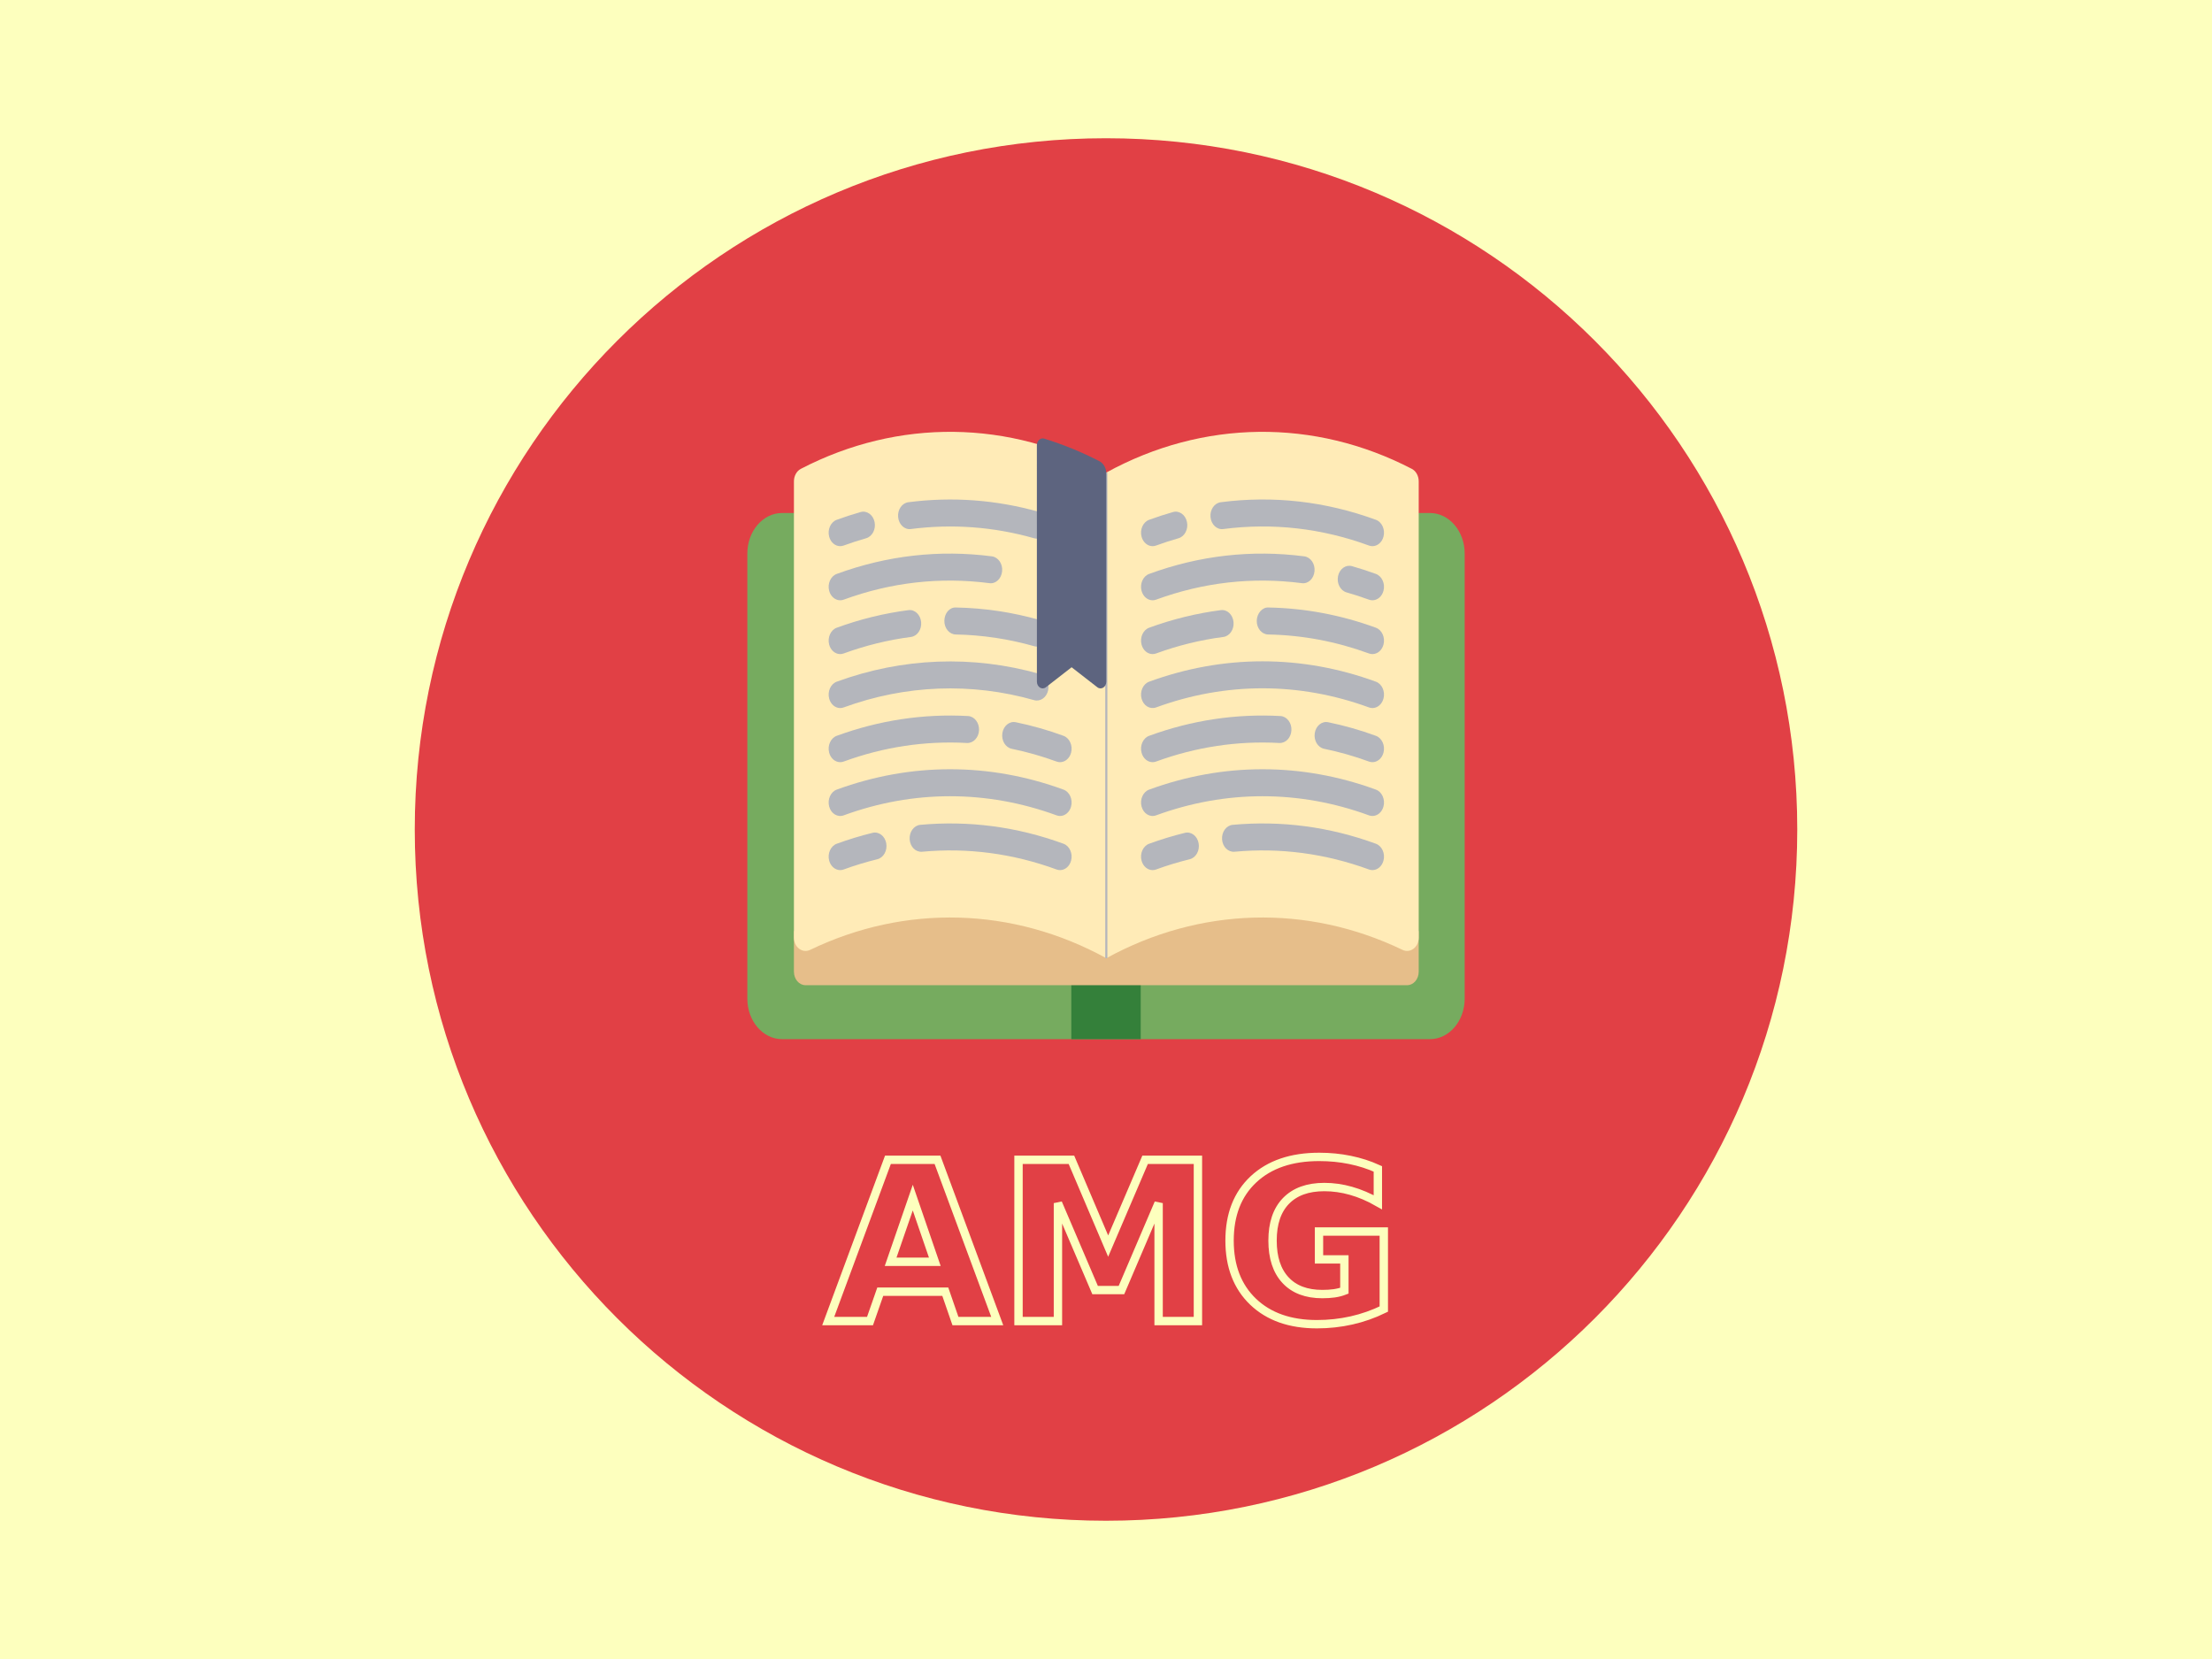
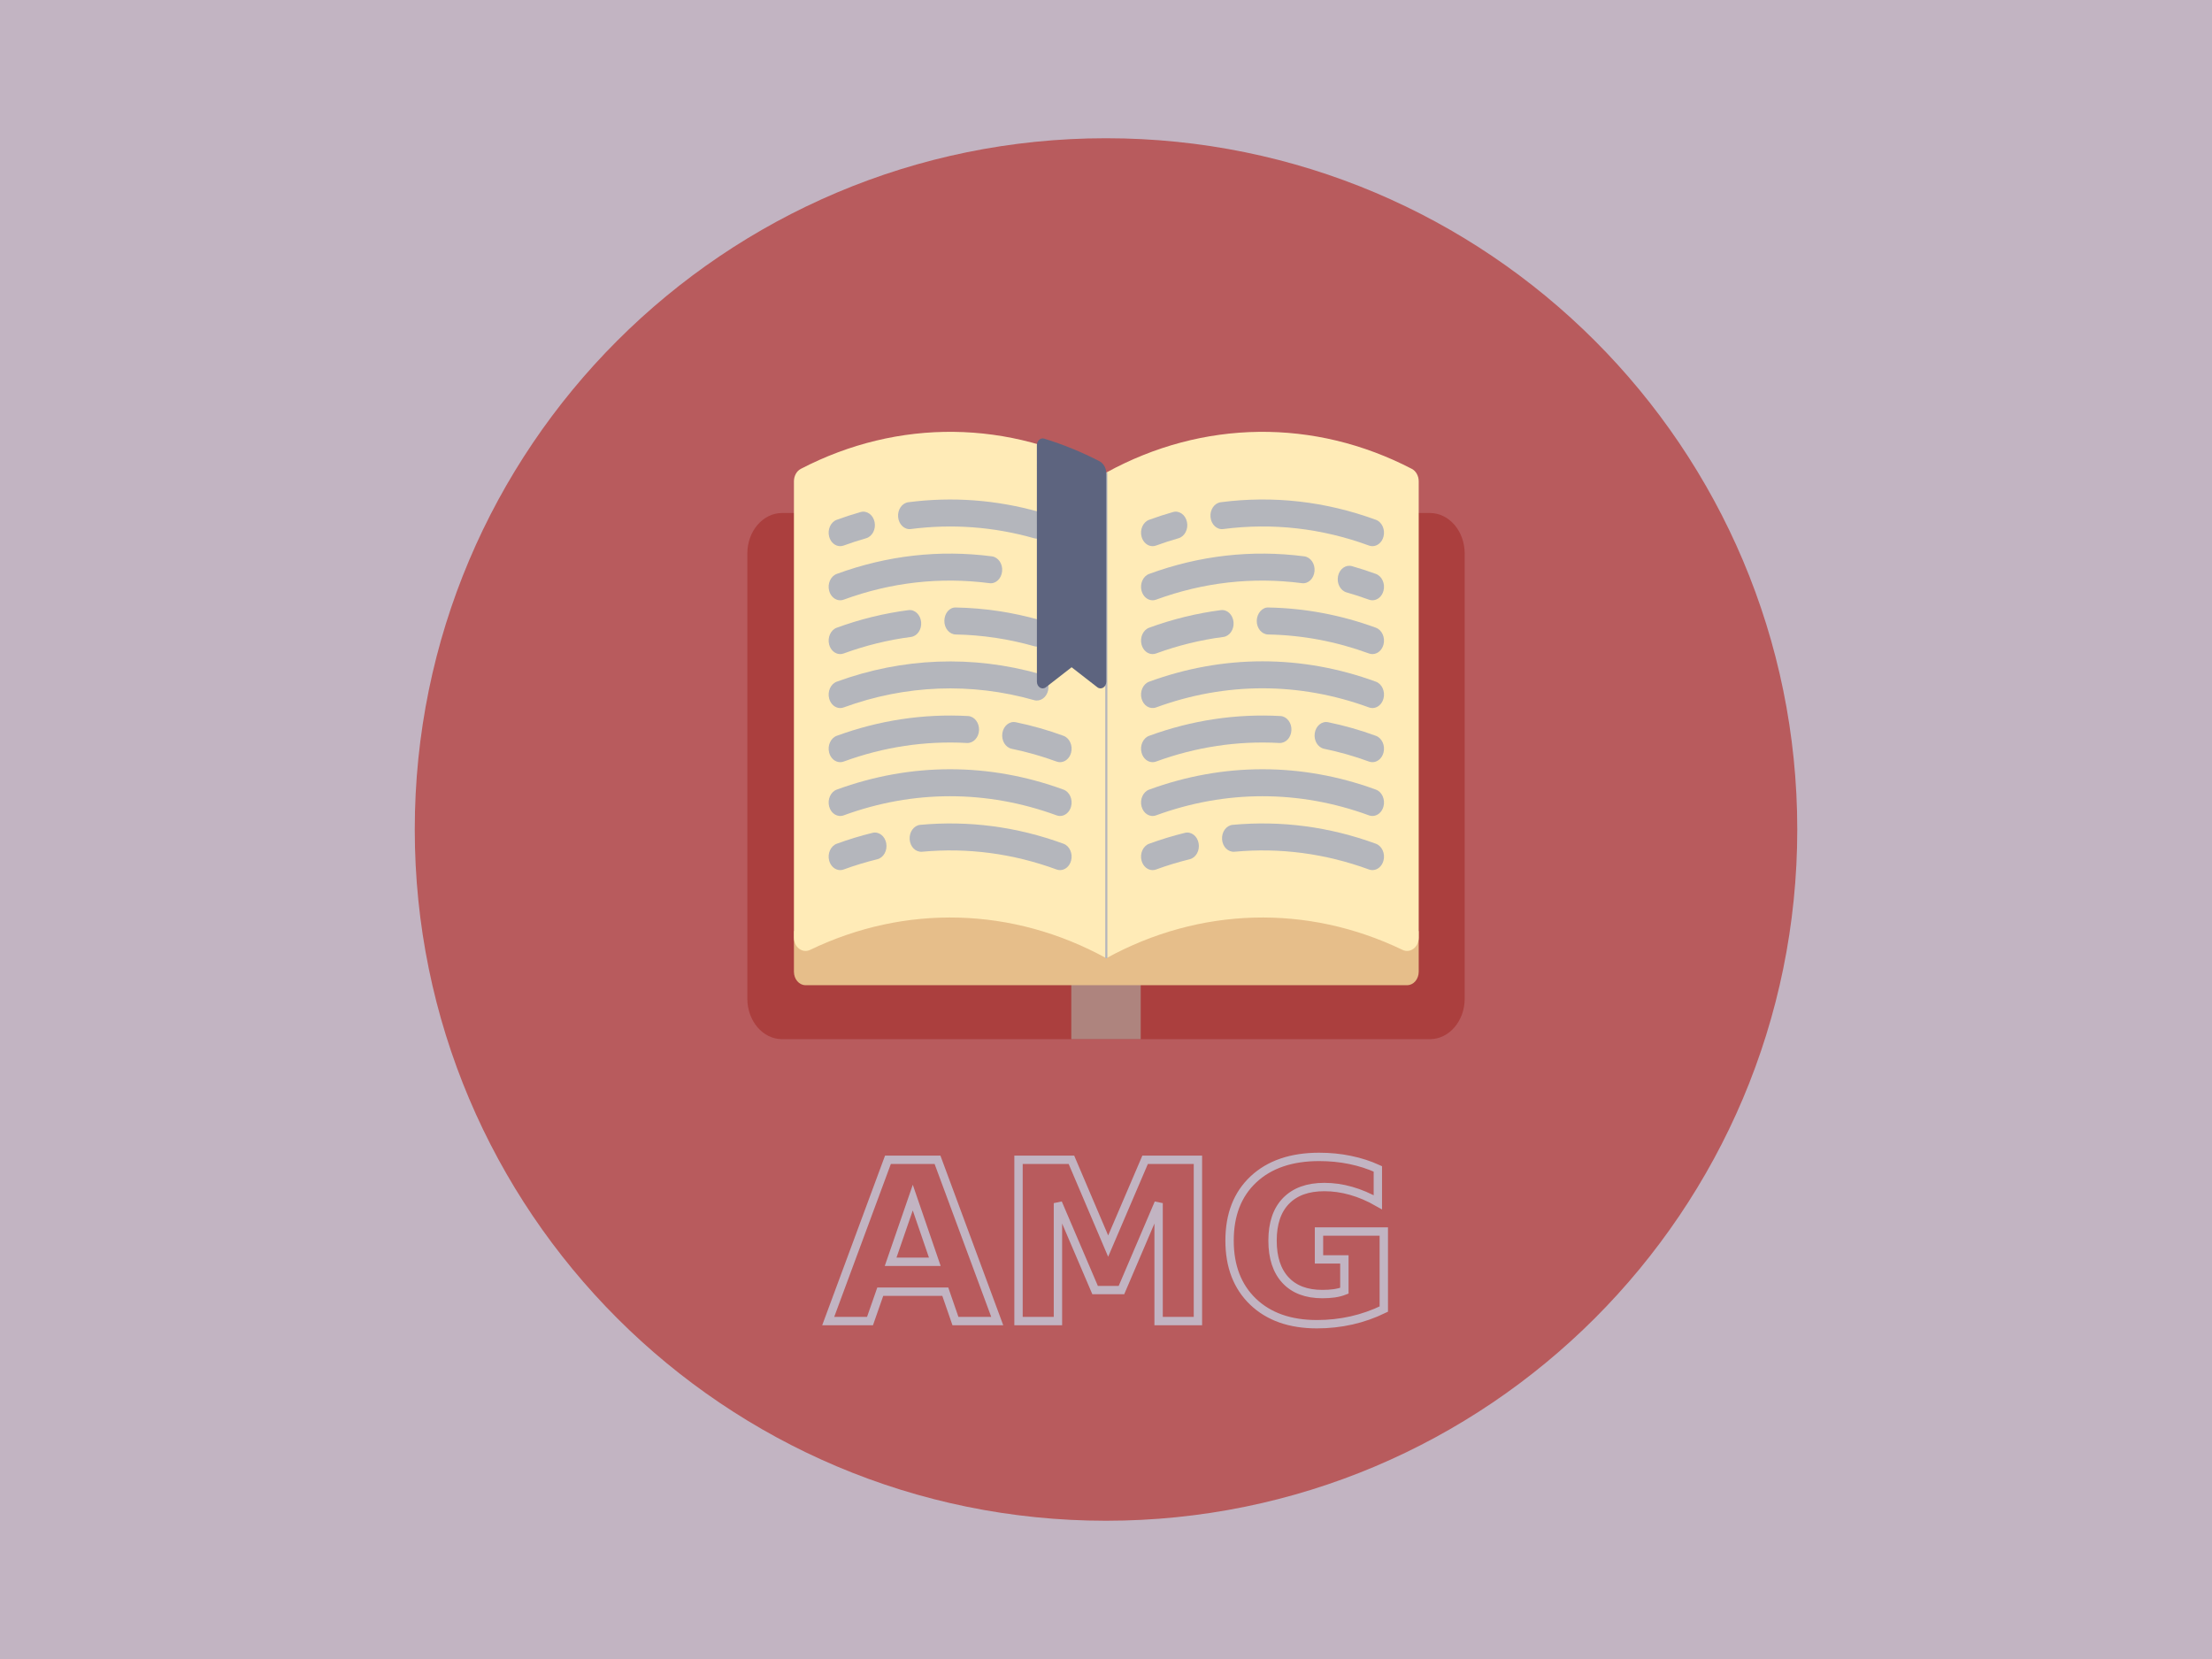
<svg xmlns="http://www.w3.org/2000/svg" width="400" height="300" viewBox="0 0 105.833 79.375" version="1.1" id="svg8">
  <defs id="defs2" />
  <g id="layer1" transform="translate(0,-217.625)">
-     <rect style="fill:#fdffbe;fill-opacity:1;stroke-width:0.25" id="rect4583" width="105.833" height="79.375" x="0" y="217.625" />
-     <circle style="fill:#e14045;fill-opacity:1;stroke-width:0.187" id="path3774" cx="52.917" cy="257.312" r="33.073" />
+     <rect style="fill:#c2b4c2;fill-opacity:1;stroke:none;stroke-width:0.446;stroke-miterlimit:4;stroke-dasharray:none;stroke-opacity:1" id="rect1890" width="105.833" height="79.375" x="-8.8817842e-16" y="217.625" />
+     <rect style="fill:#fdffbe;fill-opacity:0;stroke-width:0.25" id="rect4583" width="105.833" height="79.375" x="0" y="217.625" />
+     <circle style="fill:#b85b5d;fill-opacity:1;stroke-width:0.187" id="path3774" cx="52.917" cy="257.312" r="33.073" />
    <g id="g6106" transform="matrix(0.06919637,0,0,0.08068456,35.75606,232.805)">
      <g id="g5970">
        <g id="g5810" style="fill:#7bcb00;fill-opacity:1">
-           <path id="path5808" d="M 472,116.07 H 24 c -13.234,0 -24,10.766 -24,24 v 264 c 0,13.234 10.766,24 24,24 h 448 c 13.234,0 24,-10.766 24,-24 v -264 c 0,-13.234 -10.766,-24 -24,-24 z" style="fill:#76ab5f;fill-opacity:1" />
+           <path id="path5808" d="M 472,116.07 H 24 c -13.234,0 -24,10.766 -24,24 v 264 c 0,13.234 10.766,24 24,24 h 448 c 13.234,0 24,-10.766 24,-24 v -264 c 0,-13.234 -10.766,-24 -24,-24 z" style="fill:#ab3f3e;fill-opacity:1" />
        </g>
        <g id="g5814">
-           <rect id="rect5812" height="40" width="48" style="fill:#34803a;fill-opacity:1" y="388.07" x="224" />
+           <rect id="rect5812" height="40" width="48" style="fill:#ae847e;fill-opacity:1" y="388.07" x="224" />
        </g>
        <g id="g5818">
          <path id="path5816" d="m 464.219,364.07 v 24 c 0,4.418 -3.582,8 -8,8 h -416 c -4.418,0 -8,-3.582 -8,-8 v -24 l 47.781,-24 192,8 160,-8 z" style="fill:#e6be8a" />
        </g>
        <g id="g5822">
          <path id="path5820" d="m 43.443,375.116 c 65.739,-27.139 140.084,-25.487 204.776,4.954 v -288 C 181.394,60.625 104.27,59.9 36.97,89.894 c -2.896,1.291 -4.751,4.222 -4.751,7.393 v 270.515 c 0,5.779 5.883,9.519 11.224,7.314 z" style="fill:#ffebb7" />
        </g>
        <g id="g5826">
          <path id="path5824" d="m 248.219,380.07 c 64.692,-30.442 139.037,-32.093 204.776,-4.954 5.341,2.205 11.224,-1.535 11.224,-7.314 V 97.287 c 0,-3.171 -1.855,-6.102 -4.751,-7.393 C 392.168,59.9 315.043,60.625 248.219,92.07 Z" style="fill:#ffebb7;fill-opacity:1" />
        </g>
        <g id="g5832">
          <g id="g5830">
            <path id="path5828" d="m 280.219,327.824 c -3.406,0 -6.563,-2.188 -7.633,-5.605 -1.32,-4.215 1.023,-8.707 5.234,-10.031 8.094,-2.543 16.422,-4.715 24.758,-6.461 4.313,-0.906 8.563,1.855 9.469,6.188 0.906,4.324 -1.859,8.563 -6.188,9.469 -7.828,1.641 -15.648,3.684 -23.242,6.07 -0.797,0.249 -1.609,0.37 -2.398,0.37 z" style="fill:#b4b6bc;fill-opacity:1" />
          </g>
        </g>
        <g id="g5838">
          <g id="g5836">
            <path id="path5834" d="m 432.219,327.824 c -0.789,0 -1.602,-0.121 -2.398,-0.371 -30.187,-9.48 -61.477,-13.031 -92.969,-10.523 -4.469,0.32 -8.258,-2.941 -8.609,-7.344 -0.344,-4.406 2.938,-8.258 7.344,-8.609 33.609,-2.641 66.891,1.117 99.031,11.211 4.211,1.324 6.555,5.816 5.234,10.031 -1.071,3.418 -4.227,5.605 -7.633,5.605 z" style="fill:#b4b6bc;fill-opacity:1" />
          </g>
        </g>
        <g id="g5844">
          <g id="g5842">
            <path id="path5840" d="m 432.219,295.73 c -0.789,0 -1.602,-0.121 -2.398,-0.371 -48.156,-15.125 -99.047,-15.125 -147.203,0 -4.234,1.324 -8.719,-1.023 -10.031,-5.234 -1.32,-4.215 1.023,-8.707 5.234,-10.031 51.297,-16.109 105.5,-16.109 156.797,0 4.211,1.324 6.555,5.816 5.234,10.031 -1.071,3.418 -4.227,5.605 -7.633,5.605 z" style="fill:#b4b6bc;fill-opacity:1" />
          </g>
        </g>
        <g id="g5850">
          <g id="g5848">
            <path id="path5846" d="m 280.219,263.824 c -3.406,0 -6.563,-2.188 -7.633,-5.605 -1.32,-4.215 1.023,-8.707 5.234,-10.031 29.445,-9.242 60,-13.176 90.781,-11.73 4.406,0.211 7.82,3.957 7.609,8.371 -0.203,4.422 -3.891,7.797 -8.375,7.613 -28.883,-1.363 -57.578,2.332 -85.219,11.012 -0.796,0.249 -1.608,0.37 -2.397,0.37 z" style="fill:#b4b6bc;fill-opacity:1" />
          </g>
        </g>
        <g id="g5856">
          <g id="g5854">
            <path id="path5852" d="m 432.219,263.824 c -0.789,0 -1.602,-0.121 -2.398,-0.371 -10.109,-3.176 -20.539,-5.723 -31,-7.566 -4.352,-0.77 -7.258,-4.918 -6.484,-9.27 0.766,-4.348 4.922,-7.258 9.266,-6.488 11.141,1.965 22.242,4.676 33.016,8.059 4.211,1.324 6.555,5.816 5.234,10.031 -1.072,3.418 -4.228,5.605 -7.634,5.605 z" style="fill:#b4b6bc;fill-opacity:1" />
          </g>
        </g>
        <g id="g5862">
          <g id="g5860">
            <path id="path5858" d="m 432.219,231.73 c -0.789,0 -1.602,-0.121 -2.398,-0.371 -48.156,-15.125 -99.047,-15.125 -147.203,0 -4.234,1.316 -8.719,-1.027 -10.031,-5.234 -1.32,-4.215 1.023,-8.707 5.234,-10.031 51.297,-16.109 105.5,-16.109 156.797,0 4.211,1.324 6.555,5.816 5.234,10.031 -1.071,3.418 -4.227,5.605 -7.633,5.605 z" style="fill:#b4b6bc;fill-opacity:1" />
          </g>
        </g>
        <g id="g5868">
          <g id="g5866">
            <path id="path5864" d="m 280.219,199.731 c -3.406,0 -6.563,-2.188 -7.633,-5.605 -1.32,-4.215 1.023,-8.707 5.234,-10.031 16.094,-5.055 32.75,-8.562 49.523,-10.422 4.453,-0.535 8.352,2.684 8.836,7.066 0.484,4.391 -2.68,8.348 -7.07,8.832 -15.742,1.75 -31.391,5.043 -46.492,9.789 -0.797,0.249 -1.609,0.371 -2.398,0.371 z" style="fill:#b4b6bc;fill-opacity:1" />
          </g>
        </g>
        <g id="g5874">
          <g id="g5872">
            <path id="path5870" d="m 432.219,199.731 c -0.789,0 -1.602,-0.121 -2.398,-0.371 -22.586,-7.098 -46.039,-10.887 -69.719,-11.258 -4.422,-0.07 -7.945,-3.707 -7.875,-8.125 0.07,-4.414 3.93,-8.133 8.125,-7.875 25.219,0.398 50.211,4.434 74.266,11.992 4.211,1.324 6.555,5.816 5.234,10.031 -1.079,3.418 -4.227,5.606 -7.633,5.606 z" style="fill:#b4b6bc;fill-opacity:1" />
          </g>
        </g>
        <g id="g5880">
          <g id="g5878">
            <path id="path5876" d="m 280.219,167.824 c -3.406,0 -6.563,-2.188 -7.633,-5.605 -1.32,-4.215 1.023,-8.707 5.234,-10.031 34.859,-10.949 70.937,-14.465 107.281,-10.422 4.391,0.484 7.555,4.441 7.07,8.832 -0.484,4.387 -4.359,7.637 -8.836,7.066 -34.094,-3.781 -67.992,-0.496 -100.719,9.789 -0.796,0.25 -1.608,0.371 -2.397,0.371 z" style="fill:#b4b6bc;fill-opacity:1" />
          </g>
        </g>
        <g id="g5886">
          <g id="g5884">
            <path id="path5882" d="m 432.219,167.824 c -0.789,0 -1.602,-0.121 -2.398,-0.371 -5.078,-1.598 -10.289,-3.047 -15.5,-4.316 -4.289,-1.047 -6.922,-5.375 -5.875,-9.668 1.047,-4.293 5.344,-6.918 9.672,-5.879 5.539,1.352 11.086,2.898 16.5,4.598 4.211,1.324 6.555,5.816 5.234,10.031 -1.071,3.418 -4.227,5.605 -7.633,5.605 z" style="fill:#b4b6bc;fill-opacity:1" />
          </g>
        </g>
        <g id="g5892">
          <g id="g5890">
            <path id="path5888" d="m 280.219,135.731 c -3.406,0 -6.563,-2.191 -7.633,-5.609 -1.32,-4.219 1.023,-8.707 5.242,-10.027 5.5,-1.727 11.047,-3.27 16.492,-4.594 4.266,-1.051 8.617,1.59 9.664,5.883 1.047,4.293 -1.594,8.621 -5.883,9.664 -5.109,1.242 -10.32,2.691 -15.492,4.312 -0.797,0.249 -1.601,0.371 -2.39,0.371 z" style="fill:#b4b6bc;fill-opacity:1" />
          </g>
        </g>
        <g id="g5898">
          <g id="g5896">
            <path id="path5894" d="m 432.219,135.731 c -0.789,0 -1.602,-0.121 -2.398,-0.371 -32.734,-10.285 -66.617,-13.566 -100.719,-9.789 -4.422,0.539 -8.352,-2.684 -8.836,-7.066 -0.484,-4.391 2.68,-8.348 7.07,-8.832 36.328,-4.043 72.414,-0.527 107.281,10.422 4.211,1.324 6.555,5.816 5.234,10.031 -1.07,3.417 -4.226,5.605 -7.632,5.605 z" style="fill:#b4b6bc;fill-opacity:1" />
          </g>
        </g>
        <g id="g5904">
          <g id="g5902">
            <path id="path5900" d="m 64.219,327.824 c -3.406,0 -6.562,-2.188 -7.633,-5.605 -1.32,-4.215 1.023,-8.707 5.234,-10.031 8.094,-2.543 16.422,-4.715 24.758,-6.461 4.32,-0.906 8.563,1.855 9.469,6.188 0.906,4.324 -1.859,8.563 -6.188,9.469 -7.828,1.641 -15.648,3.684 -23.242,6.07 -0.797,0.249 -1.609,0.37 -2.398,0.37 z" style="fill:#b4b6bc" />
          </g>
        </g>
        <g id="g5910">
          <g id="g5908">
            <path id="path5906" d="m 216.219,327.824 c -0.789,0 -1.602,-0.121 -2.398,-0.371 -30.18,-9.48 -61.477,-13.031 -92.969,-10.523 -4.531,0.32 -8.258,-2.941 -8.609,-7.344 -0.344,-4.406 2.938,-8.258 7.344,-8.609 33.609,-2.641 66.883,1.117 99.031,11.211 4.211,1.324 6.555,5.816 5.234,10.031 -1.071,3.418 -4.227,5.605 -7.633,5.605 z" style="fill:#b4b6bc" />
          </g>
        </g>
        <g id="g5916">
          <g id="g5914">
            <path id="path5912" d="m 216.219,295.73 c -0.789,0 -1.602,-0.121 -2.398,-0.371 -48.156,-15.125 -99.047,-15.125 -147.203,0 -4.25,1.324 -8.719,-1.023 -10.031,-5.234 -1.32,-4.215 1.023,-8.707 5.234,-10.031 51.297,-16.109 105.5,-16.109 156.797,0 4.211,1.324 6.555,5.816 5.234,10.031 -1.071,3.418 -4.227,5.605 -7.633,5.605 z" style="fill:#b4b6bc" />
          </g>
        </g>
        <g id="g5922">
          <g id="g5920">
            <path id="path5918" d="m 64.219,263.824 c -3.406,0 -6.562,-2.188 -7.633,-5.605 -1.32,-4.215 1.023,-8.707 5.234,-10.031 29.445,-9.242 60.023,-13.176 90.781,-11.73 4.406,0.211 7.82,3.957 7.609,8.371 -0.211,4.422 -3.938,7.797 -8.375,7.613 -28.891,-1.363 -57.578,2.332 -85.219,11.012 -0.796,0.249 -1.608,0.37 -2.397,0.37 z" style="fill:#b4b6bc" />
          </g>
        </g>
        <g id="g5928">
          <g id="g5926">
            <path id="path5924" d="m 216.219,263.824 c -0.789,0 -1.602,-0.121 -2.398,-0.371 -10.109,-3.176 -20.539,-5.723 -31,-7.566 -4.352,-0.77 -7.258,-4.918 -6.484,-9.27 0.758,-4.348 4.93,-7.258 9.266,-6.488 11.141,1.965 22.242,4.676 33.016,8.059 4.211,1.324 6.555,5.816 5.234,10.031 -1.072,3.418 -4.228,5.605 -7.634,5.605 z" style="fill:#b4b6bc" />
          </g>
        </g>
        <g id="g5934">
          <g id="g5932">
            <path id="path5930" d="m 64.219,231.73 c -3.406,0 -6.562,-2.188 -7.633,-5.605 -1.32,-4.215 1.023,-8.707 5.234,-10.031 45.477,-14.277 94,-15.867 140.289,-4.594 4.297,1.047 6.93,5.375 5.883,9.668 -1.047,4.289 -5.398,6.902 -9.664,5.879 -43.469,-10.598 -89.016,-9.094 -131.711,4.313 -0.797,0.249 -1.609,0.37 -2.398,0.37 z" style="fill:#b4b6bc" />
          </g>
        </g>
        <g id="g5940">
          <g id="g5938">
            <path id="path5936" d="m 64.219,199.731 c -3.406,0 -6.562,-2.188 -7.633,-5.605 -1.32,-4.215 1.023,-8.707 5.234,-10.031 16.094,-5.055 32.75,-8.562 49.523,-10.422 4.414,-0.535 8.352,2.684 8.836,7.066 0.484,4.391 -2.68,8.348 -7.07,8.832 -15.742,1.75 -31.391,5.043 -46.492,9.789 -0.797,0.249 -1.609,0.371 -2.398,0.371 z" style="fill:#b4b6bc" />
          </g>
        </g>
        <g id="g5946">
          <g id="g5944">
            <path id="path5942" d="m 200.227,195.273 c -0.625,0 -1.266,-0.074 -1.898,-0.227 -17.734,-4.32 -35.984,-6.66 -54.227,-6.945 -4.422,-0.07 -7.945,-3.707 -7.875,-8.125 0.07,-4.414 3.523,-8.133 8.125,-7.875 19.437,0.309 38.867,2.797 57.758,7.398 4.297,1.047 6.93,5.375 5.883,9.668 -0.892,3.657 -4.165,6.106 -7.766,6.106 z" style="fill:#b4b6bc" />
          </g>
        </g>
        <g id="g5952">
          <g id="g5950">
            <path id="path5948" d="m 64.219,167.824 c -3.406,0 -6.562,-2.188 -7.633,-5.605 -1.32,-4.215 1.023,-8.707 5.234,-10.031 34.867,-10.949 70.945,-14.465 107.281,-10.422 4.391,0.484 7.555,4.441 7.07,8.832 -0.484,4.387 -4.391,7.637 -8.836,7.066 -34.094,-3.781 -67.992,-0.496 -100.719,9.789 -0.796,0.25 -1.608,0.371 -2.397,0.371 z" style="fill:#b4b6bc" />
          </g>
        </g>
        <g id="g5958">
          <g id="g5956">
            <path id="path5954" d="m 64.219,135.731 c -3.406,0 -6.562,-2.191 -7.633,-5.609 -1.32,-4.219 1.023,-8.707 5.242,-10.027 5.5,-1.727 11.047,-3.27 16.492,-4.594 4.258,-1.051 8.617,1.59 9.664,5.883 1.047,4.293 -1.594,8.621 -5.883,9.664 -5.109,1.242 -10.32,2.691 -15.492,4.312 -0.797,0.249 -1.601,0.371 -2.39,0.371 z" style="fill:#b4b6bc" />
          </g>
        </g>
        <g id="g5964">
          <g id="g5962">
            <path id="path5960" d="m 200.227,131.27 c -0.625,0 -1.266,-0.074 -1.898,-0.227 -27.961,-6.809 -56.633,-8.641 -85.227,-5.473 -4.391,0.539 -8.352,-2.676 -8.836,-7.066 -0.484,-4.391 2.68,-8.348 7.07,-8.832 30.445,-3.391 61,-1.422 90.773,5.824 4.297,1.047 6.93,5.375 5.883,9.668 -0.891,3.656 -4.164,6.106 -7.765,6.106 z" style="fill:#b4b6bc" />
          </g>
        </g>
        <g id="g5968" />
      </g>
      <g id="g5972" />
      <g id="g5974" />
      <g id="g5976" />
      <g id="g5978" />
      <g id="g5980" />
      <g id="g5982" />
      <g id="g5984" />
      <g id="g5986" />
      <g id="g5988" />
      <g id="g5990" />
      <g id="g5992" />
      <g id="g5994" />
      <g id="g5996" />
      <g id="g5998" />
      <g id="g6000" />
    </g>
-     <g aria-label="AMG" transform="matrix(0.2645833,0,0,0.2645833,-0.5766343,216.5667)" style="font-style:normal;font-weight:normal;font-size:40px;line-height:1.25;font-family:sans-serif;letter-spacing:0px;word-spacing:0px;fill:#e14045;fill-opacity:1;stroke:#fdffbe;stroke-width:1.512;stroke-miterlimit:4;stroke-dasharray:none;stroke-opacity:1" id="flowRoot4730">
-       <path d="m 173.117,237.578 h -11.758 l -1.855,5.312 h -7.559 l 10.801,-29.16 h 8.965 l 10.801,29.16 h -7.559 z m -9.883,-5.41 h 7.988 l -3.984,-11.602 z" style="font-style:normal;font-variant:normal;font-weight:bold;font-stretch:normal;font-size:40px;font-family:sans-serif;-inkscape-font-specification:'sans-serif Bold';fill:#e14045;fill-opacity:1;stroke:#fdffbe;stroke-width:1.512;stroke-miterlimit:4;stroke-dasharray:none;stroke-opacity:1" id="path4908" />
-       <path d="m 186.359,213.73 h 9.57 l 6.641,15.605 6.68,-15.605 h 9.551 v 29.16 h -7.109 V 221.562 l -6.719,15.723 h -4.766 l -6.719,-15.723 v 21.328 h -7.129 z" style="font-style:normal;font-variant:normal;font-weight:bold;font-stretch:normal;font-size:40px;font-family:sans-serif;-inkscape-font-specification:'sans-serif Bold';fill:#e14045;fill-opacity:1;stroke:#fdffbe;stroke-width:1.512;stroke-miterlimit:4;stroke-dasharray:none;stroke-opacity:1" id="path4910" />
-       <path d="m 252.414,240.723 q -2.812,1.367 -5.84,2.051 -3.027,0.684 -6.25,0.684 -7.285,0 -11.543,-4.062 -4.258,-4.082 -4.258,-11.055 0,-7.051 4.336,-11.094 4.336,-4.043 11.875,-4.043 2.91,0 5.566,0.547 2.676,0.547 5.039,1.621 v 6.035 q -2.441,-1.387 -4.863,-2.07 -2.402,-0.684 -4.824,-0.684 -4.492,0 -6.934,2.52 -2.422,2.5 -2.422,7.168 0,4.629 2.344,7.148 2.344,2.52 6.66,2.52 1.172,0 2.168,-0.137 1.016,-0.156 1.816,-0.469 v -5.664 h -4.59 v -5.039 h 11.719 z" style="font-style:normal;font-variant:normal;font-weight:bold;font-stretch:normal;font-size:40px;font-family:sans-serif;-inkscape-font-specification:'sans-serif Bold';fill:#e14045;fill-opacity:1;stroke:#fdffbe;stroke-width:1.512;stroke-miterlimit:4;stroke-dasharray:none;stroke-opacity:1" id="path4912" />
+     <g aria-label="AMG" transform="matrix(0.2645833,0,0,0.2645833,-0.5766343,216.5667)" style="font-style:normal;font-weight:normal;font-size:40px;line-height:1.25;font-family:sans-serif;letter-spacing:0px;word-spacing:0px;fill:#e14045;fill-opacity:1;stroke:#c2b4c2;stroke-width:1.512;stroke-miterlimit:4;stroke-dasharray:none;stroke-opacity:1" id="flowRoot4730">
+       <path d="m 173.117,237.578 h -11.758 l -1.855,5.312 h -7.559 l 10.801,-29.16 h 8.965 l 10.801,29.16 h -7.559 z m -9.883,-5.41 h 7.988 l -3.984,-11.602 z" style="font-style:normal;font-variant:normal;font-weight:bold;font-stretch:normal;font-size:40px;font-family:sans-serif;-inkscape-font-specification:'sans-serif Bold';fill:#b85b5d;fill-opacity:1;stroke:#c2b4c2;stroke-width:1.512;stroke-miterlimit:4;stroke-dasharray:none;stroke-opacity:1" id="path4908" />
+       <path d="m 186.359,213.73 h 9.57 l 6.641,15.605 6.68,-15.605 h 9.551 v 29.16 h -7.109 V 221.562 l -6.719,15.723 h -4.766 l -6.719,-15.723 v 21.328 h -7.129 z" style="font-style:normal;font-variant:normal;font-weight:bold;font-stretch:normal;font-size:40px;font-family:sans-serif;-inkscape-font-specification:'sans-serif Bold';fill:#b85b5d;fill-opacity:1;stroke:#c2b4c2;stroke-width:1.512;stroke-miterlimit:4;stroke-dasharray:none;stroke-opacity:1" id="path4910" />
+       <path d="m 252.414,240.723 q -2.812,1.367 -5.84,2.051 -3.027,0.684 -6.25,0.684 -7.285,0 -11.543,-4.062 -4.258,-4.082 -4.258,-11.055 0,-7.051 4.336,-11.094 4.336,-4.043 11.875,-4.043 2.91,0 5.566,0.547 2.676,0.547 5.039,1.621 v 6.035 q -2.441,-1.387 -4.863,-2.07 -2.402,-0.684 -4.824,-0.684 -4.492,0 -6.934,2.52 -2.422,2.5 -2.422,7.168 0,4.629 2.344,7.148 2.344,2.52 6.66,2.52 1.172,0 2.168,-0.137 1.016,-0.156 1.816,-0.469 v -5.664 h -4.59 v -5.039 h 11.719 z" style="font-style:normal;font-variant:normal;font-weight:bold;font-stretch:normal;font-size:40px;font-family:sans-serif;-inkscape-font-specification:'sans-serif Bold';fill:#b85b5d;fill-opacity:1;stroke:#c2b4c2;stroke-width:1.512;stroke-miterlimit:4;stroke-dasharray:none;stroke-opacity:1" id="path4912" />
    </g>
-     <path style="display:inline;fill:none;fill-rule:evenodd;stroke:#b4b6bc;stroke-width:0.1;stroke-linecap:butt;stroke-linejoin:miter;stroke-opacity:1;fill-opacity:1;stroke-miterlimit:4;stroke-dasharray:none" d="M 52.932,263.471 V 240.234" id="path4590" />
+     <path style="display:inline;fill:none;fill-opacity:1;fill-rule:evenodd;stroke:#b4b6bc;stroke-width:0.1;stroke-linecap:butt;stroke-linejoin:miter;stroke-miterlimit:4;stroke-dasharray:none;stroke-opacity:1" d="M 52.932,263.471 V 240.234" id="path4590" />
    <path transform="matrix(0.06919637,0,0,0.08068456,35.75606,232.805)" id="path5966" d="m 200.219,216.064 c 0.001,3.194 3.561,5.1 6.219,3.328 L 224.219,207.538 242,219.392 c 2.658,1.772 6.219,-0.133 6.219,-3.328 V 92.734 c 0,-3.16 -1.843,-6.077 -4.731,-7.361 -12.457,-5.54 -25.259,-9.983 -38.262,-13.418 -2.537,-0.67 -5.03,1.292 -5.029,3.916 z" style="fill:#5d647f" />
  </g>
</svg>
